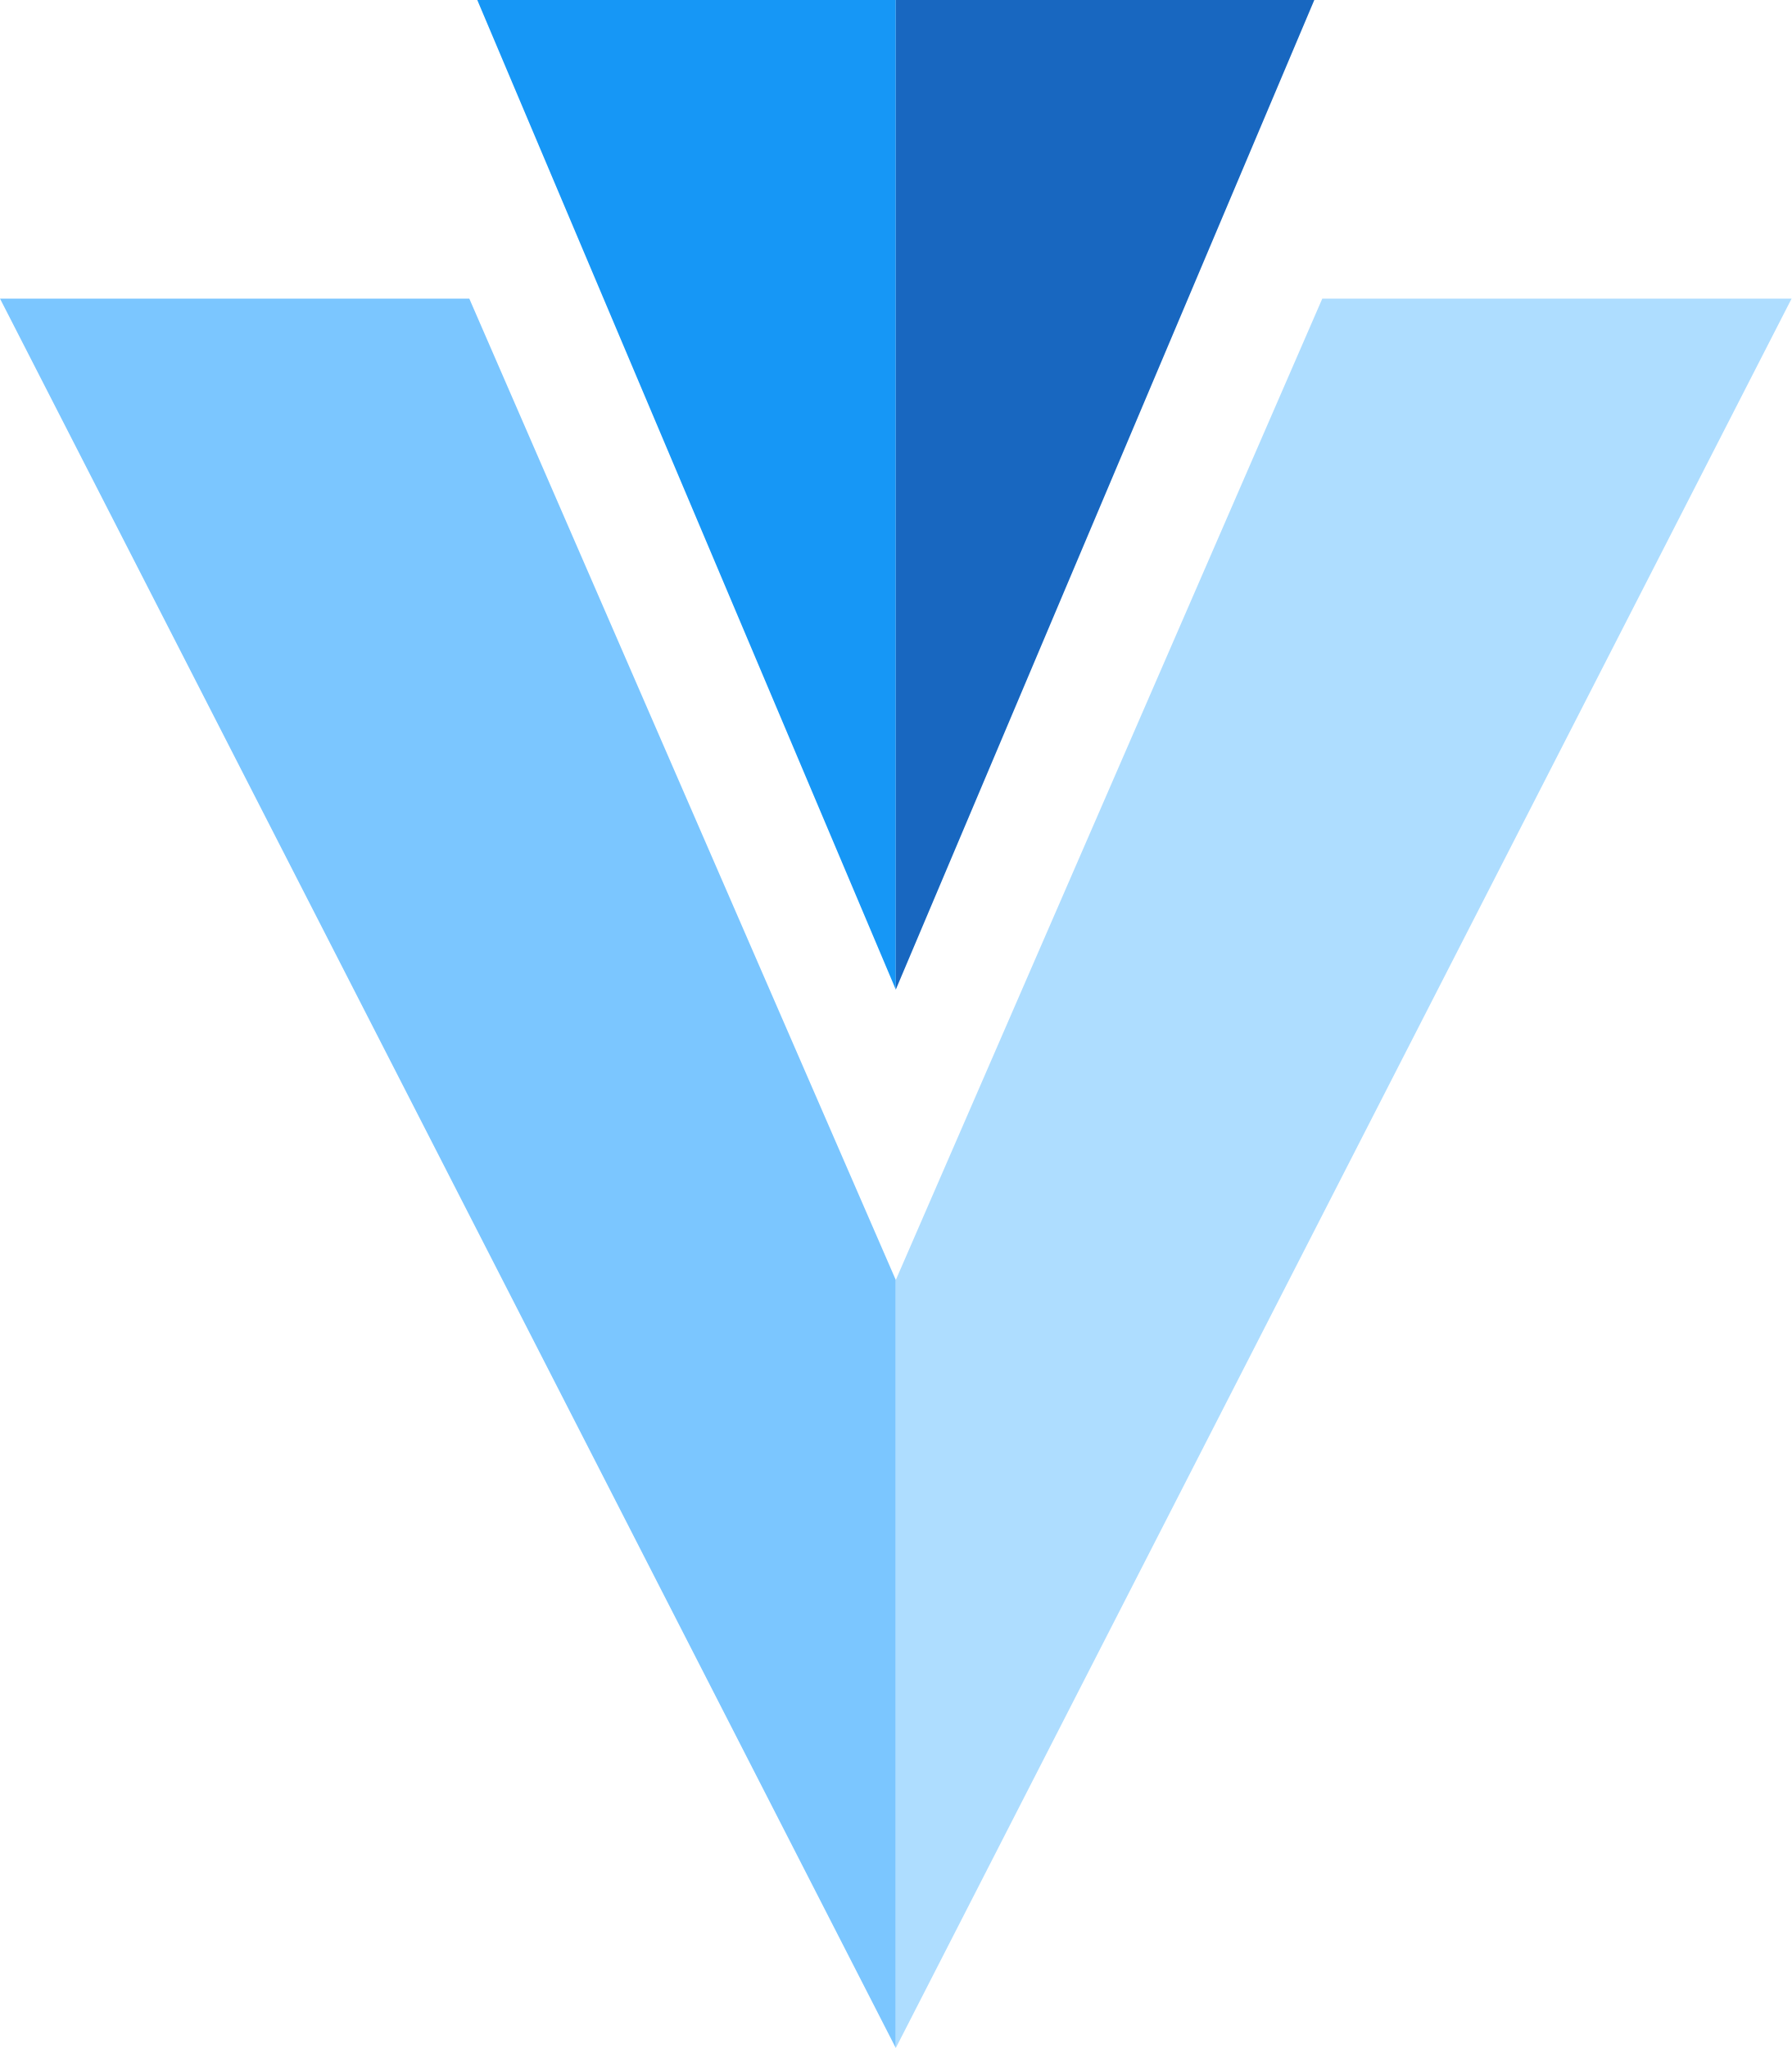
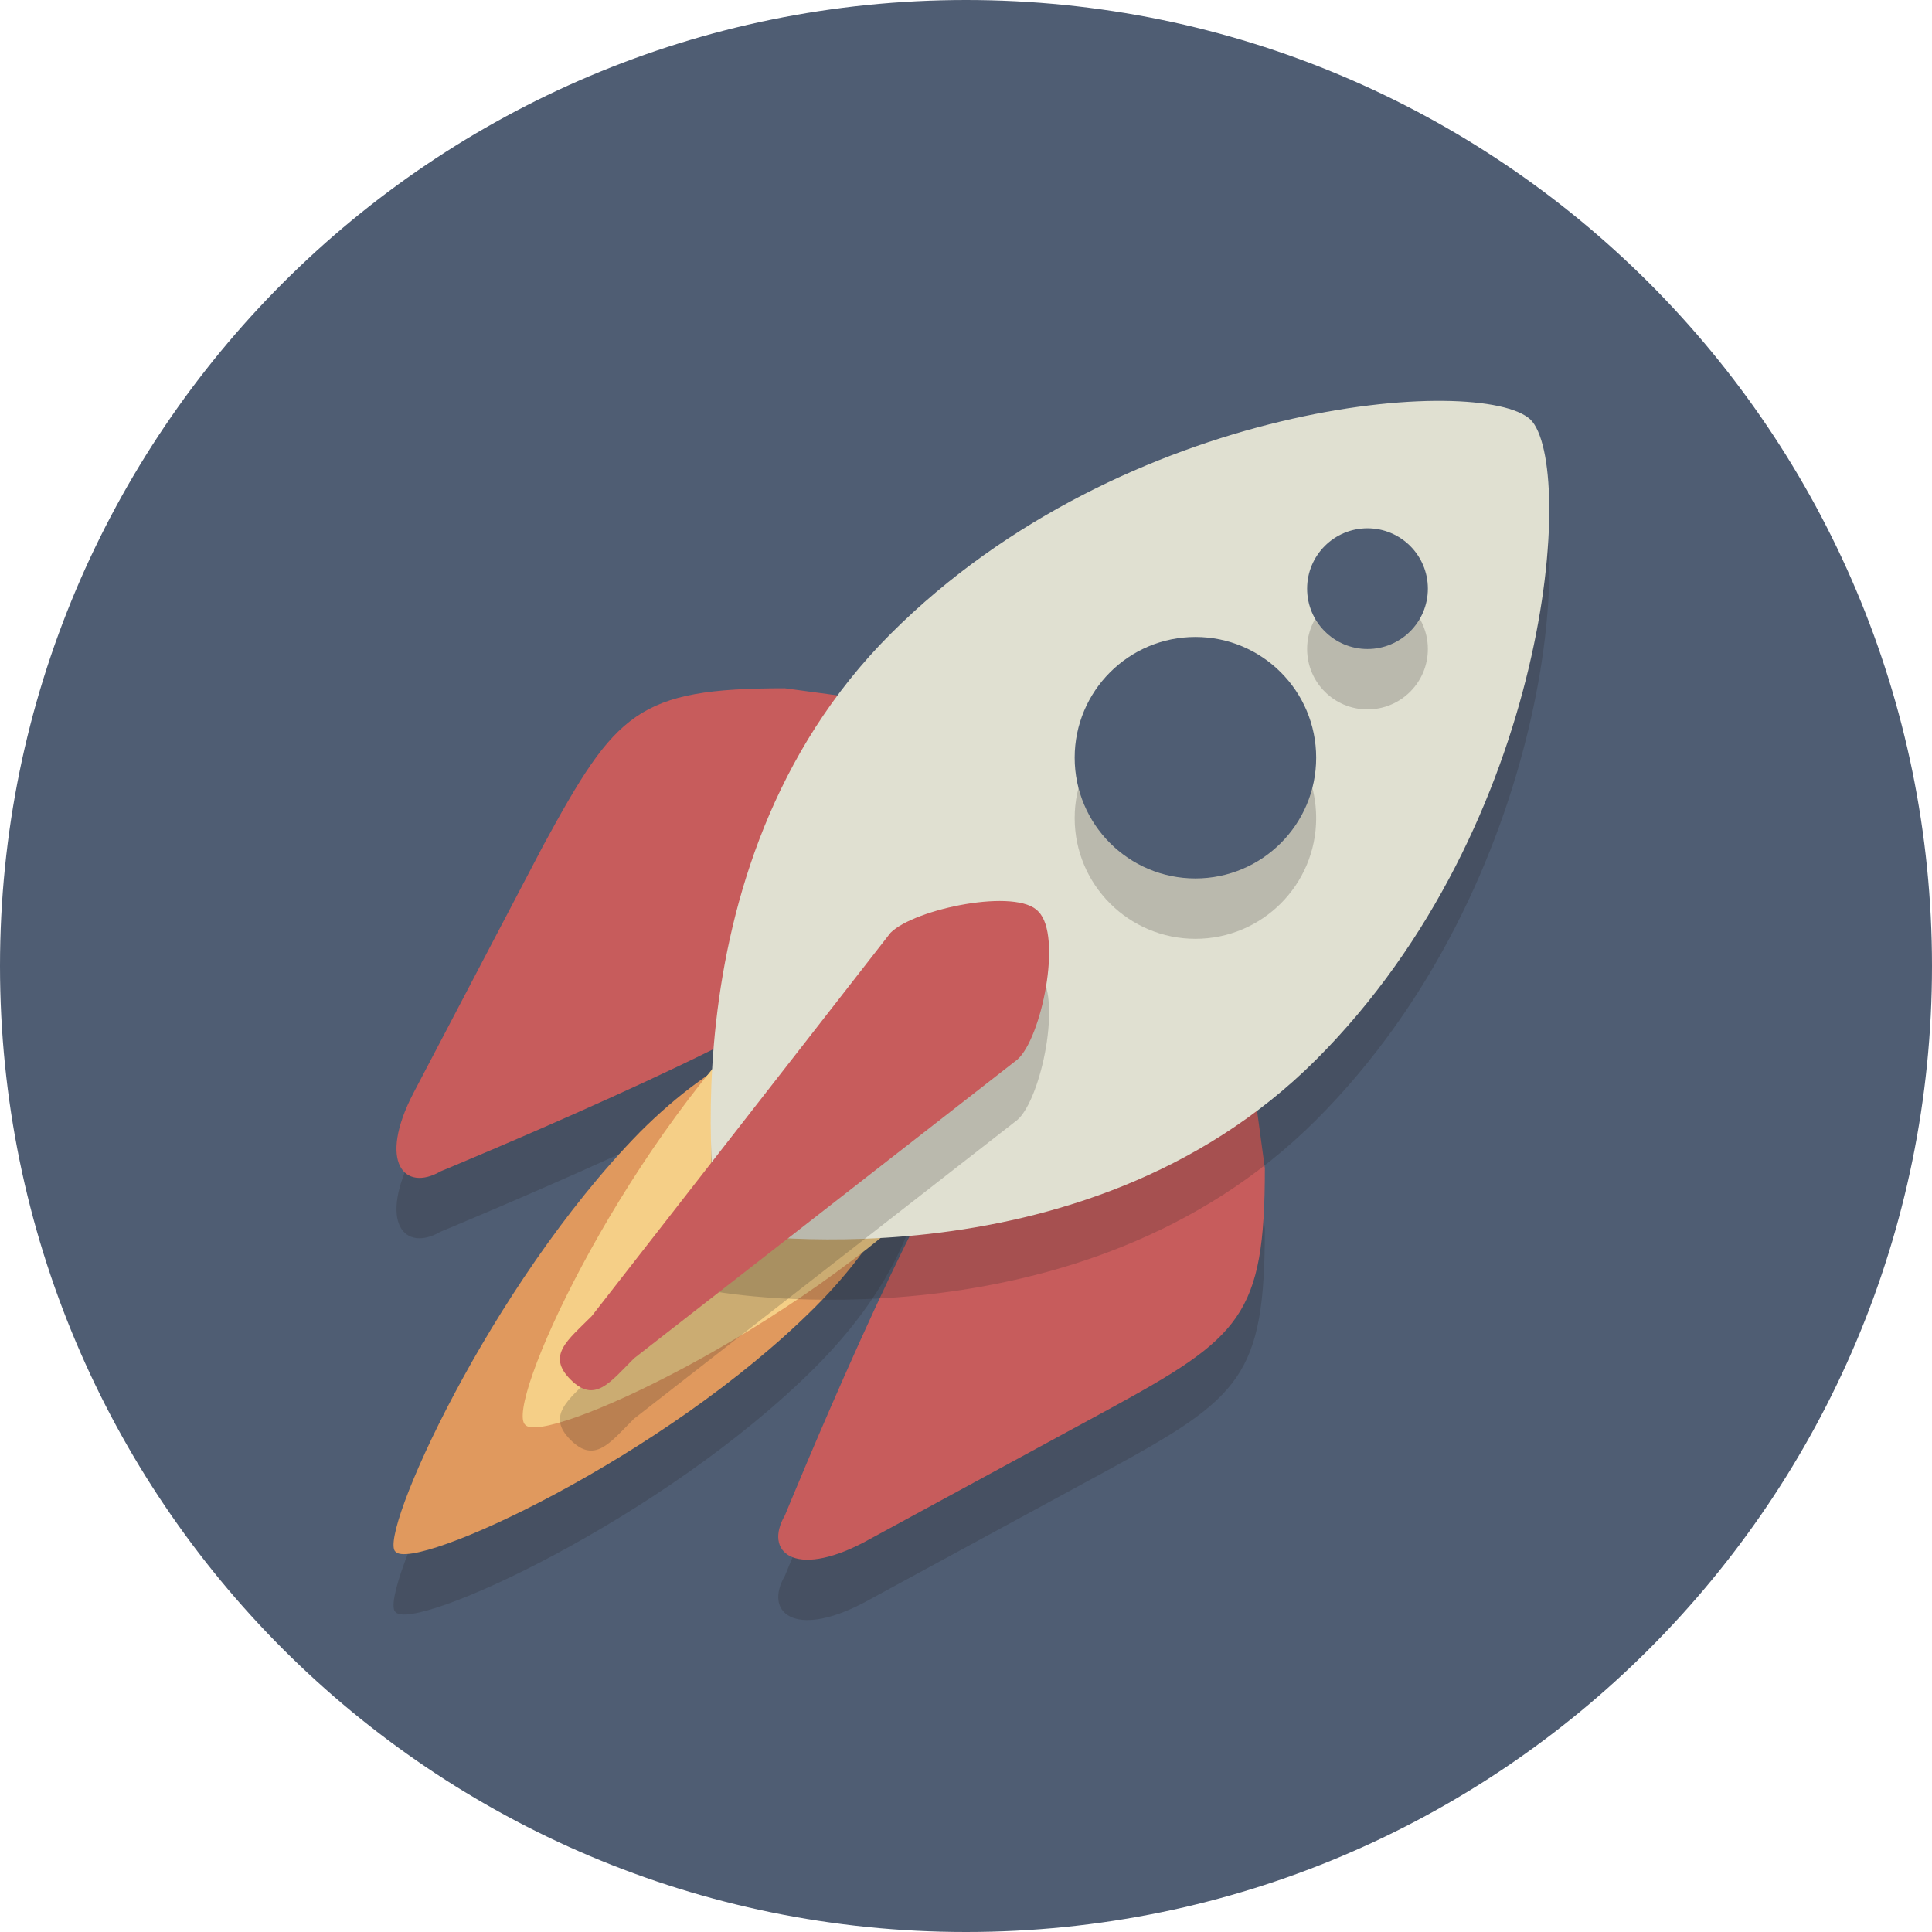
- <svg xmlns="http://www.w3.org/2000/svg" id="Layer_1" data-name="Layer 1" viewBox="0 0 87.5 100">
-   <defs>
-     <style>.cls-1{fill:#1697f6;}.cls-2{fill:#7bc6ff;}.cls-3{fill:#1867c0;}.cls-4{fill:#aeddff;}</style>
-   </defs>
-   <polyline class="cls-1" points="43.75 0 23.31 0 43.75 48.32" />
-   <polygon class="cls-2" points="43.75 62.5 43.75 100 0 14.58 22.92 14.58 43.75 62.5" />
-   <polyline class="cls-3" points="43.75 0 64.19 0 43.75 48.32" />
-   <polygon class="cls-4" points="64.58 14.58 87.5 14.58 43.75 100 43.75 62.5 64.58 14.58" />
+ <svg xmlns="http://www.w3.org/2000/svg" version="1.1" x="0px" y="0px" viewBox="0 0 64 64" style="enable-background:new 0 0 64 64;" xml:space="preserve">
+   <style type="text/css">
+ 	.st0{fill:#4F5D73;}
+ 	.st1{opacity:0.2;}
+ 	.st2{fill:#231F20;}
+ 	.st3{fill:#C75C5C;}
+ 	.st4{fill:#E0995E;}
+ 	.st5{fill:#F5CF87;}
+ 	.st6{fill:#E0E0D1;}
+ </style>
+   <g id="Layer_1">
+     <g>
+       <circle class="st0" cx="32" cy="32" r="32" />
+     </g>
+     <g class="st1">
+       <path class="st2" d="M32.1,39.7C30.5,41.2,26,52.2,26,52.2c-0.7,1.2,0.3,2.1,2.6,0.9l8.1-4.4c4.4-2.4,5.2-3.1,5.2-8l-0.8-5.9    c-0.3-2-1.8-2.4-3.3-0.8L32.1,39.7z" />
+     </g>
+     <g class="st1">
+       <path class="st2" d="M27.1,34.7c-1.6,1.6-12.5,6.1-12.5,6.1c-1.2,0.7-2.1-0.3-0.9-2.6L18,30c2.4-4.4,3.1-5.2,8-5.2l5.9,0.8    c2,0.3,2.4,1.8,0.8,3.3L27.1,34.7z" />
+     </g>
+     <g>
+       <path class="st3" d="M32.1,37.7C30.5,39.2,26,50.2,26,50.2c-0.7,1.2,0.3,2.1,2.6,0.9l8.1-4.4c4.4-2.4,5.2-3.1,5.2-8l-0.8-5.9    c-0.3-2-1.8-2.4-3.3-0.8L32.1,37.7z" />
+     </g>
+     <g>
+       <path class="st3" d="M27.1,32.7c-1.6,1.6-12.5,6.1-12.5,6.1c-1.2,0.7-2.1-0.3-0.9-2.6L18,28c2.4-4.4,3.1-5.2,8-5.2l5.9,0.8    c2,0.3,2.4,1.8,0.8,3.3L27.1,32.7z" />
+     </g>
+     <g class="st1">
+       <path class="st2" d="M21.2,39.5c5.1-5.1,9.3-3.5,9.3-3.5s1.5,4.3-3.5,9.3s-13.3,8.8-13.9,8.1C12.5,52.9,16.2,44.6,21.2,39.5z" />
+     </g>
+     <g>
+       <path class="st4" d="M21.2,37.5c5.1-5.1,9.3-3.5,9.3-3.5s1.5,4.3-3.5,9.3s-13.3,8.8-13.9,8.1C12.5,50.9,16.2,42.6,21.2,37.5z" />
+     </g>
+     <g>
+       <path class="st5" d="M25.5,33.3c5.1-5.1,9.3-3.5,9.3-3.5s1.5,4.3-3.5,9.3S18,47.9,17.4,47.2C16.7,46.6,20.4,38.4,25.5,33.3z" />
+     </g>
+     <g class="st1">
+       <path class="st2" d="M43.6,37.1c-7.8,7.8-19.8,5.7-19.8,5.7s-2.1-12,5.7-19.8s19.6-8.6,21.2-7.1C52.2,17.4,51.4,29.3,43.6,37.1z" />
+     </g>
+     <g>
+       <path class="st6" d="M43.6,35.1c-7.8,7.8-19.8,5.7-19.8,5.7s-2.1-12,5.7-19.8s19.6-8.6,21.2-7.1C52.2,15.4,51.4,27.3,43.6,35.1z" />
+     </g>
+     <g class="st1">
+       <path class="st2" d="M21,47c-0.8,0.8-1.3,1.5-2.1,0.7l0,0c-0.8-0.8-0.1-1.3,0.7-2.1l9.9-12.7c0.8-0.8,4.2-1.5,4.9-0.7l0,0    c0.8,0.8,0.1,4.2-0.7,4.9L21,47z" />
+     </g>
+     <g>
+       <path class="st3" d="M21,45c-0.8,0.8-1.3,1.5-2.1,0.7l0,0c-0.8-0.8-0.1-1.3,0.7-2.1l9.9-12.7c0.8-0.8,4.2-1.5,4.9-0.7l0,0    c0.8,0.8,0.1,4.2-0.7,4.9L21,45z" />
+     </g>
+     <g class="st1">
+       <circle class="st2" cx="39.6" cy="27.1" r="4" />
+     </g>
+     <g class="st1">
+       <circle class="st2" cx="45.3" cy="21.5" r="2" />
+     </g>
+     <g>
+       <circle class="st0" cx="39.6" cy="25.1" r="4" />
+     </g>
+     <g>
+       <circle class="st0" cx="45.3" cy="19.5" r="2" />
+     </g>
+   </g>
+   <g id="Layer_2">
+ </g>
</svg>
